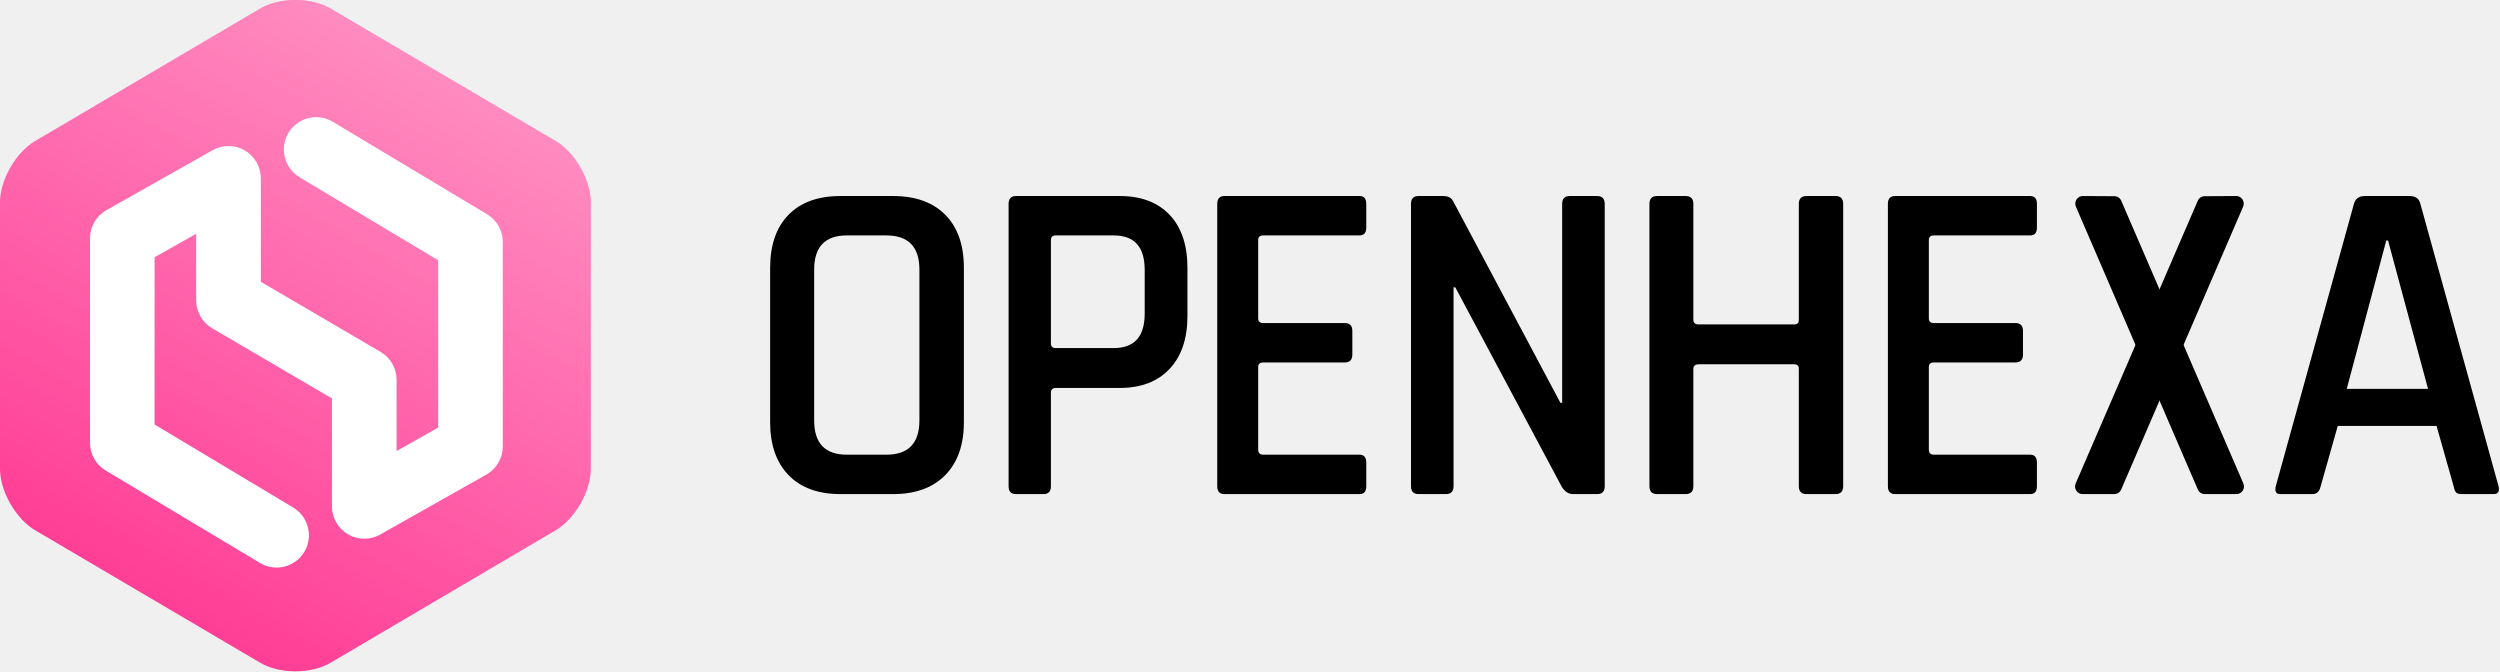
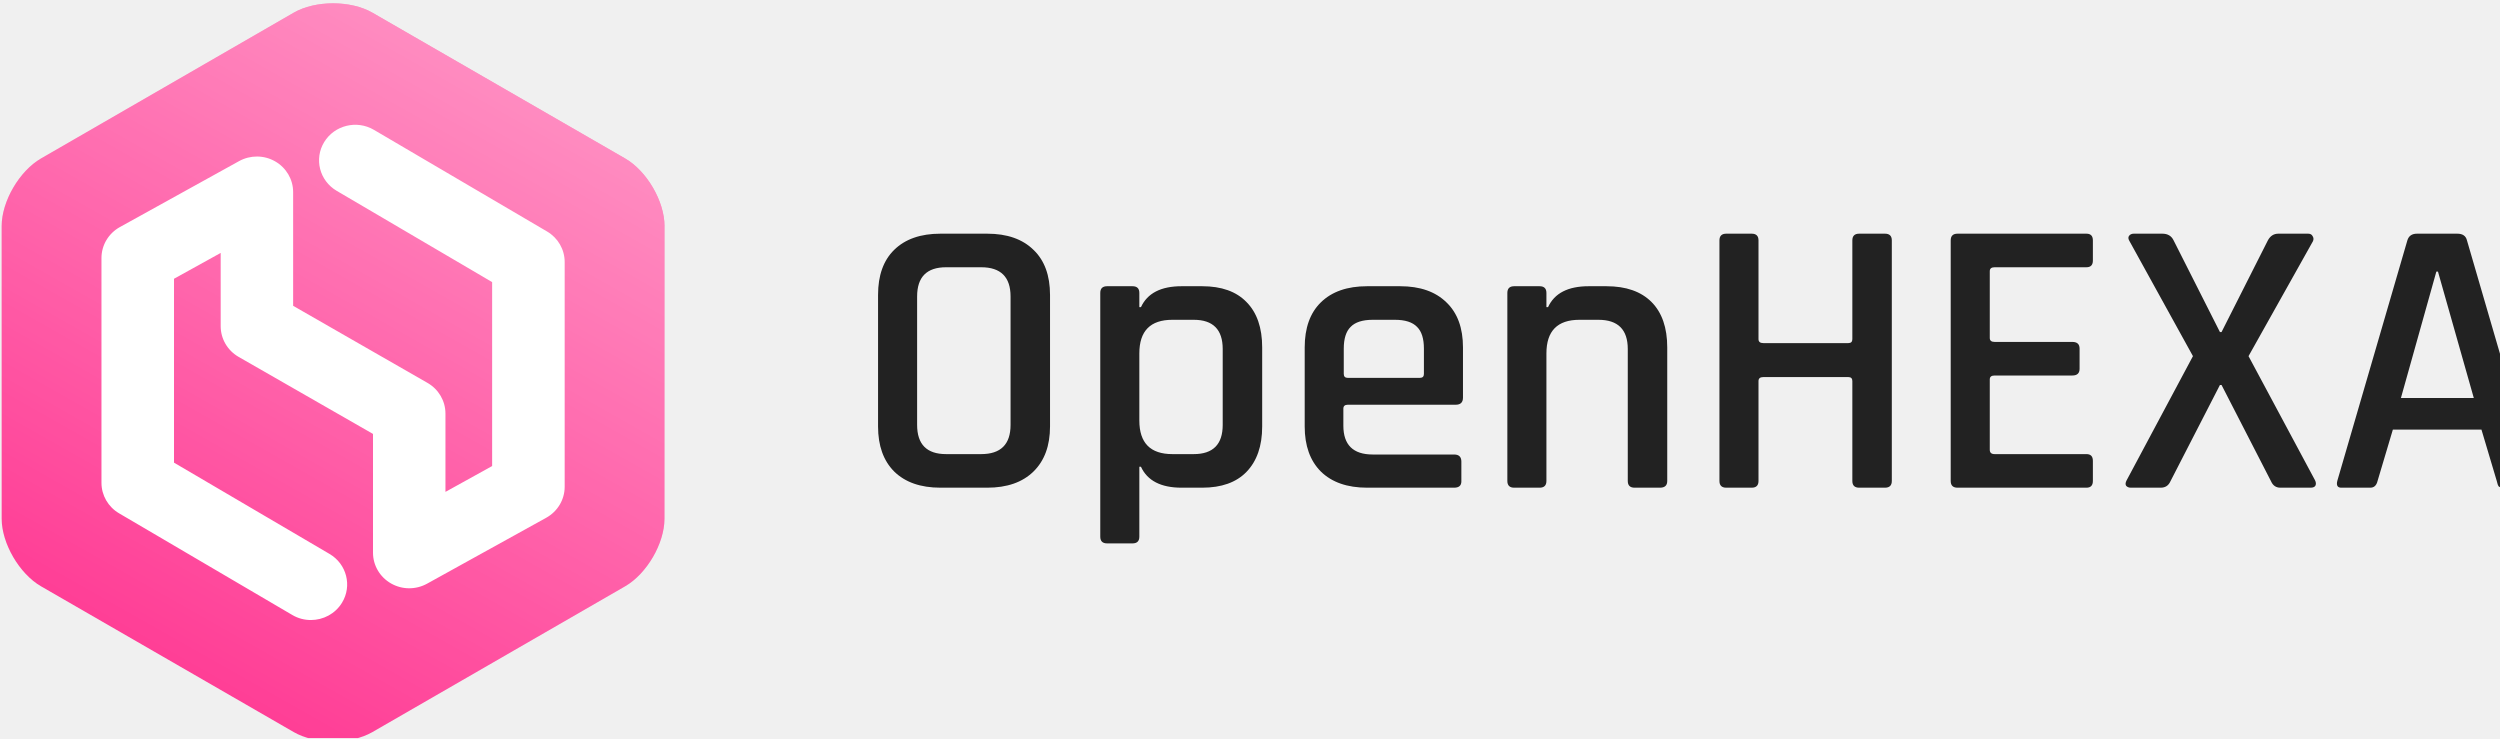
- <svg xmlns="http://www.w3.org/2000/svg" width="931" height="250" viewBox="0 0 931 250" fill="none">
-   <path fill-rule="evenodd" clip-rule="evenodd" d="M220 75.412C220 67.063 214.118 56.773 206.939 52.545L123.067 3.171C115.875 -1.057 104.125 -1.057 96.933 3.171L13.061 52.545C5.869 56.773 0 67.063 0 75.412V174.588C0 182.937 5.882 193.227 13.061 197.455L96.933 246.829C104.125 251.057 115.875 251.057 123.067 246.829L206.939 197.455C214.131 193.227 220 182.937 220 174.588V75.412Z" fill="#FF3E96" />
-   <path fill-rule="evenodd" clip-rule="evenodd" d="M220 75.412C220 67.063 214.118 56.773 206.939 52.545L123.067 3.171C115.875 -1.057 104.125 -1.057 96.933 3.171L13.061 52.545C5.869 56.773 0 67.063 0 75.412V174.588C0 182.937 5.882 193.227 13.061 197.455L96.933 246.829C104.125 251.057 115.875 251.057 123.067 246.829L206.939 197.455C214.131 193.227 220 182.937 220 174.588V75.412Z" fill="url(#paint0_linear)" />
-   <path d="M103.002 211.371C100.903 211.371 98.764 210.822 96.839 209.658L39.369 175.23C35.733 173.062 33.514 169.129 33.514 164.9V88.752C33.514 84.404 35.853 80.403 39.637 78.262L79.193 55.93C82.923 53.829 87.481 53.856 91.171 56.024C94.861 58.178 97.133 62.139 97.133 66.42V104.943L141.729 131.048C145.419 133.202 147.692 137.163 147.692 141.444V167.965L163.185 159.214V96.928L111.557 66.006C105.863 62.594 104.004 55.194 107.413 49.494C110.822 43.794 118.215 41.934 123.91 45.346L181.379 79.774C185.016 81.942 187.235 85.876 187.235 90.104V166.252C187.235 170.6 184.895 174.601 181.112 176.742L141.556 199.074C137.826 201.175 133.267 201.148 129.578 198.98C125.888 196.826 123.616 192.866 123.616 188.584V148.362L79.019 122.257C75.33 120.103 73.057 116.142 73.057 111.86V87.053L57.563 95.804V158.09L109.191 189.012C114.886 192.424 116.744 199.823 113.335 205.523C111.076 209.283 107.092 211.371 103.002 211.371Z" fill="white" />
-   <path d="M861.215 184H849.173C847.617 184 847.049 183.016 847.5 181.065L876.602 75.935C877.154 73.984 878.492 73 880.616 73H897.341C899.566 73 900.904 73.984 901.355 75.935L930.457 181.065C930.909 183.016 930.29 184 928.617 184H916.742C915.739 184 915.036 183.793 914.652 183.396C914.267 182.999 913.949 182.222 913.732 181.065L907.376 158.624H870.581L864.226 181.065C863.774 183.033 862.77 184 861.215 184ZM888.644 89.572L873.926 144.813H904.199L889.313 89.572H888.644Z" fill="black" />
-   <path d="M627.736 184H617.116C615.211 184 614.25 183.016 614.25 181.065V75.935C614.25 73.984 615.211 73 617.116 73H627.736C629.641 73 630.602 73.984 630.602 75.935V119.092C630.602 120.248 631.276 120.818 632.625 120.818H668.194C669.323 120.818 669.88 120.248 669.88 119.092V75.935C669.88 73.984 670.841 73 672.745 73H683.534C685.439 73 686.4 73.984 686.4 75.935V181.065C686.4 183.016 685.439 184 683.534 184H672.745C670.841 184 669.88 183.016 669.88 181.065V137.39C669.88 136.234 669.323 135.664 668.194 135.664H632.625C631.276 135.664 630.602 136.234 630.602 137.39V181.065C630.602 183.033 629.641 184 627.736 184Z" fill="black" />
-   <path d="M756.034 184H705.723C703.946 184 703.05 183.016 703.05 181.065V75.935C703.05 73.984 703.946 73 705.723 73H756.034C757.717 73 758.55 73.984 758.55 75.935V84.739C758.55 86.689 757.717 87.673 756.034 87.673H720.187C718.93 87.673 718.301 88.243 718.301 89.4V118.574C718.301 119.73 718.93 120.3 720.187 120.3H750.532C752.418 120.3 753.362 121.284 753.362 123.235V132.039C753.362 133.99 752.418 134.974 750.532 134.974H720.187C718.93 134.974 718.301 135.543 718.301 136.7V167.428C718.301 168.688 718.93 169.327 720.187 169.327H756.034C757.717 169.327 758.55 170.311 758.55 172.261V181.065C758.55 183.033 757.717 184 756.034 184Z" fill="black" />
-   <path d="M388.595 184H378.362C376.526 184 375.6 183.016 375.6 181.065V75.935C375.6 73.984 376.526 73 378.362 73H417.022C424.933 73 431.105 75.331 435.54 79.991C439.975 84.652 442.2 91.247 442.2 99.757V117.711C442.2 126.118 439.975 132.678 435.54 137.39C431.105 142.103 424.933 144.468 417.022 144.468H393.306C392.006 144.468 391.357 145.038 391.357 146.194V181.065C391.357 183.033 390.431 184 388.595 184ZM393.143 129.622H414.748C422.431 129.622 426.281 125.358 426.281 116.848V100.448C426.281 91.937 422.431 87.673 414.748 87.673H393.143C391.958 87.673 391.357 88.243 391.357 89.4V127.896C391.357 129.052 391.958 129.622 393.143 129.622Z" fill="black" />
-   <path d="M538.493 184H528.257C526.391 184 525.45 183.016 525.45 181.065V75.935C525.45 73.984 526.375 73 528.257 73H537.503C539.269 73 540.474 73.639 541.135 74.899L581.09 149.992H581.75V75.935C581.75 73.984 582.691 73 584.557 73H594.793C596.659 73 597.6 73.984 597.6 75.935V181.065C597.6 183.016 596.659 184 594.793 184H585.878C584.111 184 582.691 183.085 581.585 181.238L541.96 107.008H541.3V181.065C541.3 183.033 540.359 184 538.493 184Z" fill="black" />
-   <path d="M506.285 184H455.973C454.196 184 453.3 183.016 453.3 181.065V75.935C453.3 73.984 454.196 73 455.973 73H506.285C507.951 73 508.8 73.984 508.8 75.935V84.739C508.8 86.689 507.951 87.673 506.285 87.673H470.438C469.18 87.673 468.551 88.243 468.551 89.4V118.574C468.551 119.73 469.18 120.3 470.438 120.3H500.782C502.668 120.3 503.612 121.284 503.612 123.235V132.039C503.612 133.99 502.668 134.974 500.782 134.974H470.438C469.18 134.974 468.551 135.543 468.551 136.7V167.428C468.551 168.688 469.18 169.327 470.438 169.327H506.285C507.951 169.327 508.8 170.311 508.8 172.261V181.065C508.8 183.033 507.967 184 506.285 184Z" fill="black" />
-   <path d="M332.591 184H312.99C304.66 184 298.205 181.635 293.643 176.922C289.081 172.209 286.8 165.65 286.8 157.243V99.757C286.8 91.247 289.081 84.652 293.643 79.991C298.205 75.331 304.66 73 312.99 73H332.591C340.921 73 347.409 75.331 352.022 79.991C356.635 84.652 358.95 91.247 358.95 99.757V157.243C358.95 165.65 356.635 172.209 352.022 176.922C347.409 181.635 340.921 184 332.591 184ZM315.356 169.327H330.056C338.285 169.327 342.391 165.063 342.391 156.552V100.448C342.391 91.937 338.285 87.673 330.056 87.673H315.356C307.245 87.673 303.19 91.937 303.19 100.448V156.552C303.19 165.063 307.245 169.327 315.356 169.327Z" fill="black" />
-   <path fill-rule="evenodd" clip-rule="evenodd" d="M821.02 184C819.921 184 818.925 183.336 818.481 182.306L773.076 76.99C772.263 75.105 773.619 72.988 775.631 73L787.432 73.071C788.524 73.077 789.511 73.74 789.953 74.763L835.412 180.008C836.224 181.887 834.881 184 832.874 184H821.02Z" fill="black" />
-   <path fill-rule="evenodd" clip-rule="evenodd" d="M787.386 184C788.486 184 789.481 183.336 789.925 182.306L835.33 76.99C836.143 75.105 834.788 72.988 832.775 73L820.974 73.071C819.882 73.077 818.895 73.74 818.453 74.763L772.994 180.008C772.182 181.887 773.526 184 775.532 184H787.386Z" fill="black" />
+ <svg xmlns="http://www.w3.org/2000/svg" width="630" height="186" viewBox="0 0 630 186" fill="none">
+   <g clip-path="url(#clip0)">
+     <path d="M238.422 114.436H247.252C252.191 114.436 254.661 111.981 254.661 107.069V74.716C254.661 69.805 252.191 67.349 247.252 67.349H238.422C233.55 67.349 231.114 69.805 231.114 74.716V107.069C231.114 111.981 233.55 114.436 238.422 114.436ZM248.774 122.898H237.001C231.993 122.898 228.103 121.538 225.329 118.816C222.623 116.096 221.27 112.313 221.27 107.468V74.318C221.27 69.406 222.623 65.624 225.329 62.969C228.103 60.248 231.993 58.887 237.001 58.887H248.774C253.781 58.887 257.671 60.248 260.446 62.969C263.22 65.624 264.607 69.406 264.607 74.318V107.468C264.607 112.313 263.22 116.096 260.446 118.816C257.671 121.538 253.781 122.898 248.774 122.898ZM285.388 136.934H278.994C277.844 136.934 277.268 136.371 277.268 135.242V73.82C277.268 72.692 277.844 72.128 278.994 72.128H285.388C286.539 72.128 287.113 72.692 287.113 73.82V77.404H287.519C289.143 73.886 292.56 72.128 297.77 72.128H302.946C307.818 72.128 311.54 73.455 314.11 76.11C316.749 78.764 318.069 82.58 318.069 87.558V107.468C318.069 112.379 316.749 116.195 314.11 118.916C311.54 121.571 307.818 122.898 302.946 122.898H297.77C292.56 122.898 289.143 121.14 287.519 117.622H287.113V135.242C287.113 136.371 286.539 136.934 285.388 136.934ZM295.436 114.436H300.815C305.686 114.436 308.122 111.981 308.122 107.069V87.956C308.122 83.045 305.686 80.589 300.815 80.589H295.436C289.888 80.589 287.113 83.41 287.113 89.051V105.974C287.113 111.616 289.888 114.436 295.436 114.436ZM366.438 122.898H344.516C339.509 122.898 335.619 121.538 332.844 118.816C330.138 116.096 328.784 112.313 328.784 107.468V87.558C328.784 82.647 330.138 78.864 332.844 76.209C335.619 73.488 339.509 72.128 344.516 72.128H352.838C357.846 72.128 361.736 73.488 364.51 76.209C367.285 78.864 368.671 82.647 368.671 87.558V100.2C368.671 101.395 368.062 101.992 366.844 101.992H339.644C338.9 101.992 338.527 102.325 338.527 102.988V107.268C338.527 112.114 340.998 114.536 345.937 114.536H366.438C367.656 114.536 368.265 115.133 368.265 116.328V121.305C368.265 122.367 367.656 122.898 366.438 122.898ZM339.644 95.223H357.811C358.488 95.223 358.826 94.891 358.826 94.228V87.857C358.826 85.335 358.252 83.51 357.101 82.381C355.951 81.187 354.09 80.589 351.519 80.589H345.937C343.366 80.589 341.505 81.187 340.354 82.381C339.204 83.51 338.629 85.335 338.629 87.857V94.228C338.629 94.891 338.968 95.223 339.644 95.223ZM387.972 122.898H381.578C380.427 122.898 379.852 122.334 379.852 121.205V73.82C379.852 72.692 380.427 72.128 381.578 72.128H387.972C389.122 72.128 389.697 72.692 389.697 73.82V77.404H390.103C391.727 73.886 395.143 72.128 400.354 72.128H404.82C409.758 72.128 413.548 73.455 416.187 76.11C418.826 78.764 420.145 82.58 420.145 87.558V121.205C420.145 122.334 419.536 122.898 418.318 122.898H411.924C410.773 122.898 410.199 122.334 410.199 121.205V87.956C410.199 83.045 407.728 80.589 402.79 80.589H398.02C392.471 80.589 389.697 83.41 389.697 89.051V121.205C389.697 122.334 389.122 122.898 387.972 122.898ZM441.418 122.898H435.024C433.874 122.898 433.299 122.334 433.299 121.205V60.58C433.299 59.451 433.874 58.887 435.024 58.887H441.418C442.568 58.887 443.143 59.451 443.143 60.58V85.467C443.143 86.131 443.549 86.463 444.361 86.463H465.776C466.453 86.463 466.791 86.131 466.791 85.467V60.58C466.791 59.451 467.367 58.887 468.517 58.887H475.012C476.162 58.887 476.738 59.451 476.738 60.58V121.205C476.738 122.334 476.162 122.898 475.012 122.898H468.517C467.367 122.898 466.791 122.334 466.791 121.205V96.02C466.791 95.356 466.453 95.024 465.776 95.024H444.361C443.549 95.024 443.143 95.356 443.143 96.02V121.205C443.143 122.334 442.568 122.898 441.418 122.898ZM525.781 122.898H493.303C492.152 122.898 491.578 122.334 491.578 121.205V60.58C491.578 59.451 492.152 58.887 493.303 58.887H525.781C526.863 58.887 527.405 59.451 527.405 60.58V65.657C527.405 66.785 526.863 67.349 525.781 67.349H502.641C501.829 67.349 501.423 67.681 501.423 68.345V85.169C501.423 85.832 501.829 86.164 502.641 86.164H522.229C523.447 86.164 524.056 86.728 524.056 87.857V92.934C524.056 94.062 523.447 94.626 522.229 94.626H502.641C501.829 94.626 501.423 94.958 501.423 95.621V113.341C501.423 114.072 501.829 114.436 502.641 114.436H525.781C526.863 114.436 527.405 115.001 527.405 116.128V121.205C527.405 122.334 526.863 122.898 525.781 122.898ZM544.503 122.898H536.993C536.451 122.898 536.045 122.733 535.775 122.4C535.572 122.069 535.606 121.638 535.876 121.106L552.623 89.748L536.587 60.679C536.316 60.215 536.282 59.816 536.485 59.485C536.755 59.087 537.161 58.887 537.703 58.887H544.909C546.262 58.887 547.209 59.451 547.751 60.58L559.423 83.675H559.829L571.501 60.58C572.109 59.451 572.988 58.887 574.139 58.887H581.65C582.191 58.887 582.563 59.087 582.766 59.485C583.036 59.883 583.071 60.314 582.868 60.779L566.629 89.748L583.375 121.006C583.645 121.538 583.68 122.002 583.477 122.4C583.274 122.733 582.868 122.898 582.259 122.898H574.647C573.564 122.898 572.785 122.367 572.312 121.305L559.829 97.015H559.423L546.939 121.305C546.465 122.367 545.653 122.898 544.503 122.898ZM597.316 122.898H590.009C589.062 122.898 588.724 122.334 588.994 121.205L606.654 60.58C606.993 59.451 607.805 58.887 609.089 58.887H619.239C620.593 58.887 621.405 59.451 621.675 60.58L639.334 121.205C639.605 122.334 639.233 122.898 638.218 122.898H631.012C630.403 122.898 629.963 122.798 629.692 122.599C629.49 122.334 629.321 121.869 629.185 121.205L625.328 108.264H603L599.143 121.205C598.873 122.334 598.264 122.898 597.316 122.898ZM613.961 68.444L605.03 100.3H623.4L614.367 68.444H613.961Z" fill="#222222" />
+     <path fill-rule="evenodd" clip-rule="evenodd" d="M167.457 56.947C167.457 50.735 162.991 43.079 157.541 39.934L93.854 3.199C88.394 0.054 79.473 0.054 74.012 3.199L10.336 39.934C4.886 43.089 0.42 50.735 0.42 56.947V130.733C0.42 136.945 4.886 144.601 10.336 147.747L74.012 184.481C79.473 187.627 88.394 187.627 93.854 184.481L157.531 147.747C162.991 144.601 167.447 136.945 167.447 130.733V56.947H167.457Z" fill="#FF3E96" />
+     <path fill-rule="evenodd" clip-rule="evenodd" d="M167.457 56.947C167.457 50.735 162.991 43.079 157.541 39.934L93.854 3.199C88.394 0.054 79.473 0.054 74.012 3.199L10.336 39.934C4.886 43.089 0.42 50.735 0.42 56.947V130.733C0.42 136.945 4.886 144.601 10.336 147.747L74.012 184.481C79.473 187.627 88.394 187.627 93.854 184.481L157.531 147.747C162.991 144.601 167.447 136.945 167.447 130.733V56.947H167.457Z" fill="url(#paint0_linear)" />
+     <path d="M78.336 156.248C76.742 156.248 75.118 155.84 73.657 154.974L30.015 129.36C27.254 127.747 25.57 124.82 25.57 121.674V65.02C25.57 61.785 27.346 58.808 30.218 57.215L60.25 40.6C63.081 39.038 66.542 39.057 69.344 40.67C72.145 42.273 73.87 45.22 73.87 48.405V77.066L107.728 96.488C110.53 98.091 112.255 101.038 112.255 104.223V123.954L124.018 117.443V71.093L84.841 48.087C80.518 45.548 79.107 40.043 81.695 35.802C84.283 31.561 89.896 30.177 94.219 32.716L137.852 58.33C140.612 59.943 142.297 62.87 142.297 66.016V122.67C142.297 125.905 140.521 128.882 137.649 130.475L107.617 147.09C104.785 148.653 101.324 148.633 98.523 147.02C95.722 145.417 93.996 142.47 93.996 139.285V109.35L60.138 89.938C57.337 88.335 55.612 85.388 55.612 82.203V63.736L43.849 70.247V116.587L83.045 139.593C87.369 142.132 88.779 147.637 86.191 151.878C84.476 154.695 81.442 156.248 78.336 156.248Z" fill="white" />
+   </g>
  <defs>
-     <linearGradient id="paint0_linear" x1="165.967" y1="27.971" x2="53.87" y2="221.952" gradientUnits="userSpaceOnUse">
+     <linearGradient id="paint0_linear" x1="126.433" y1="21.647" x2="43.883" y2="167.417" gradientUnits="userSpaceOnUse">
      <stop offset="1.86995e-07" stop-color="white" stop-opacity="0.4" />
      <stop offset="1" stop-color="white" stop-opacity="0" />
    </linearGradient>
+     <clipPath id="clip0">
+       <rect width="630" height="186" fill="white" />
+     </clipPath>
  </defs>
</svg>
